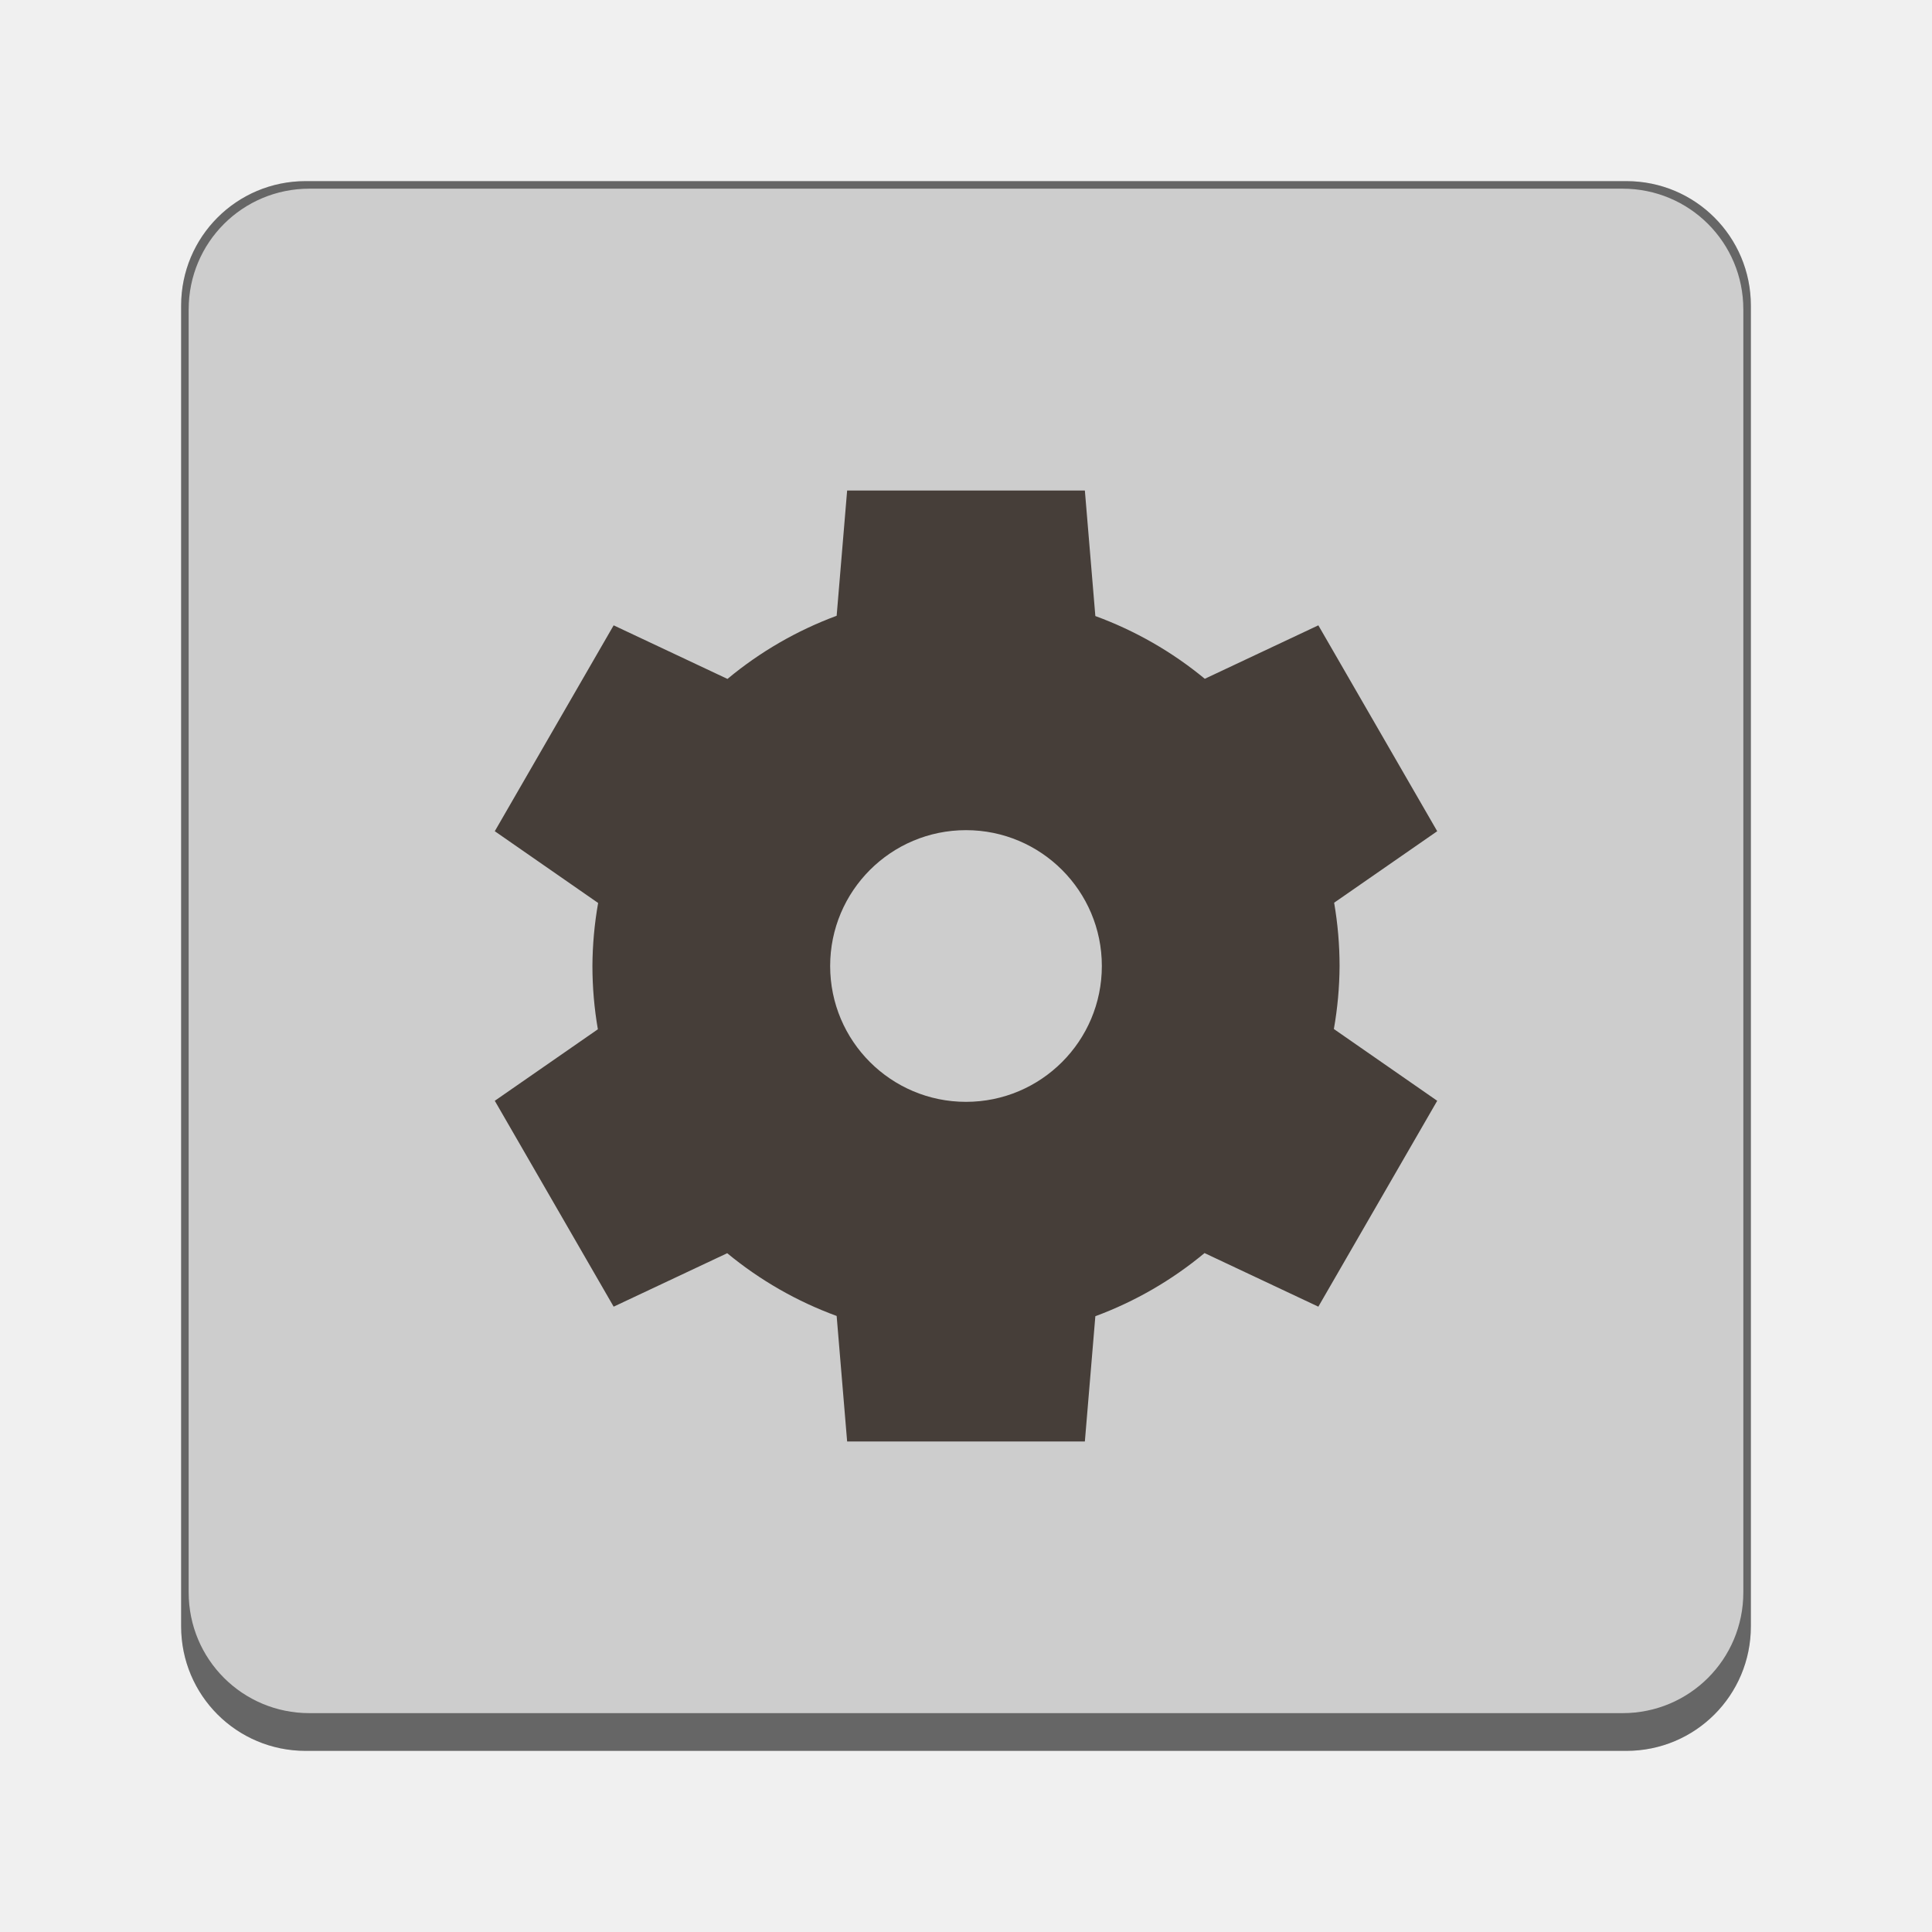
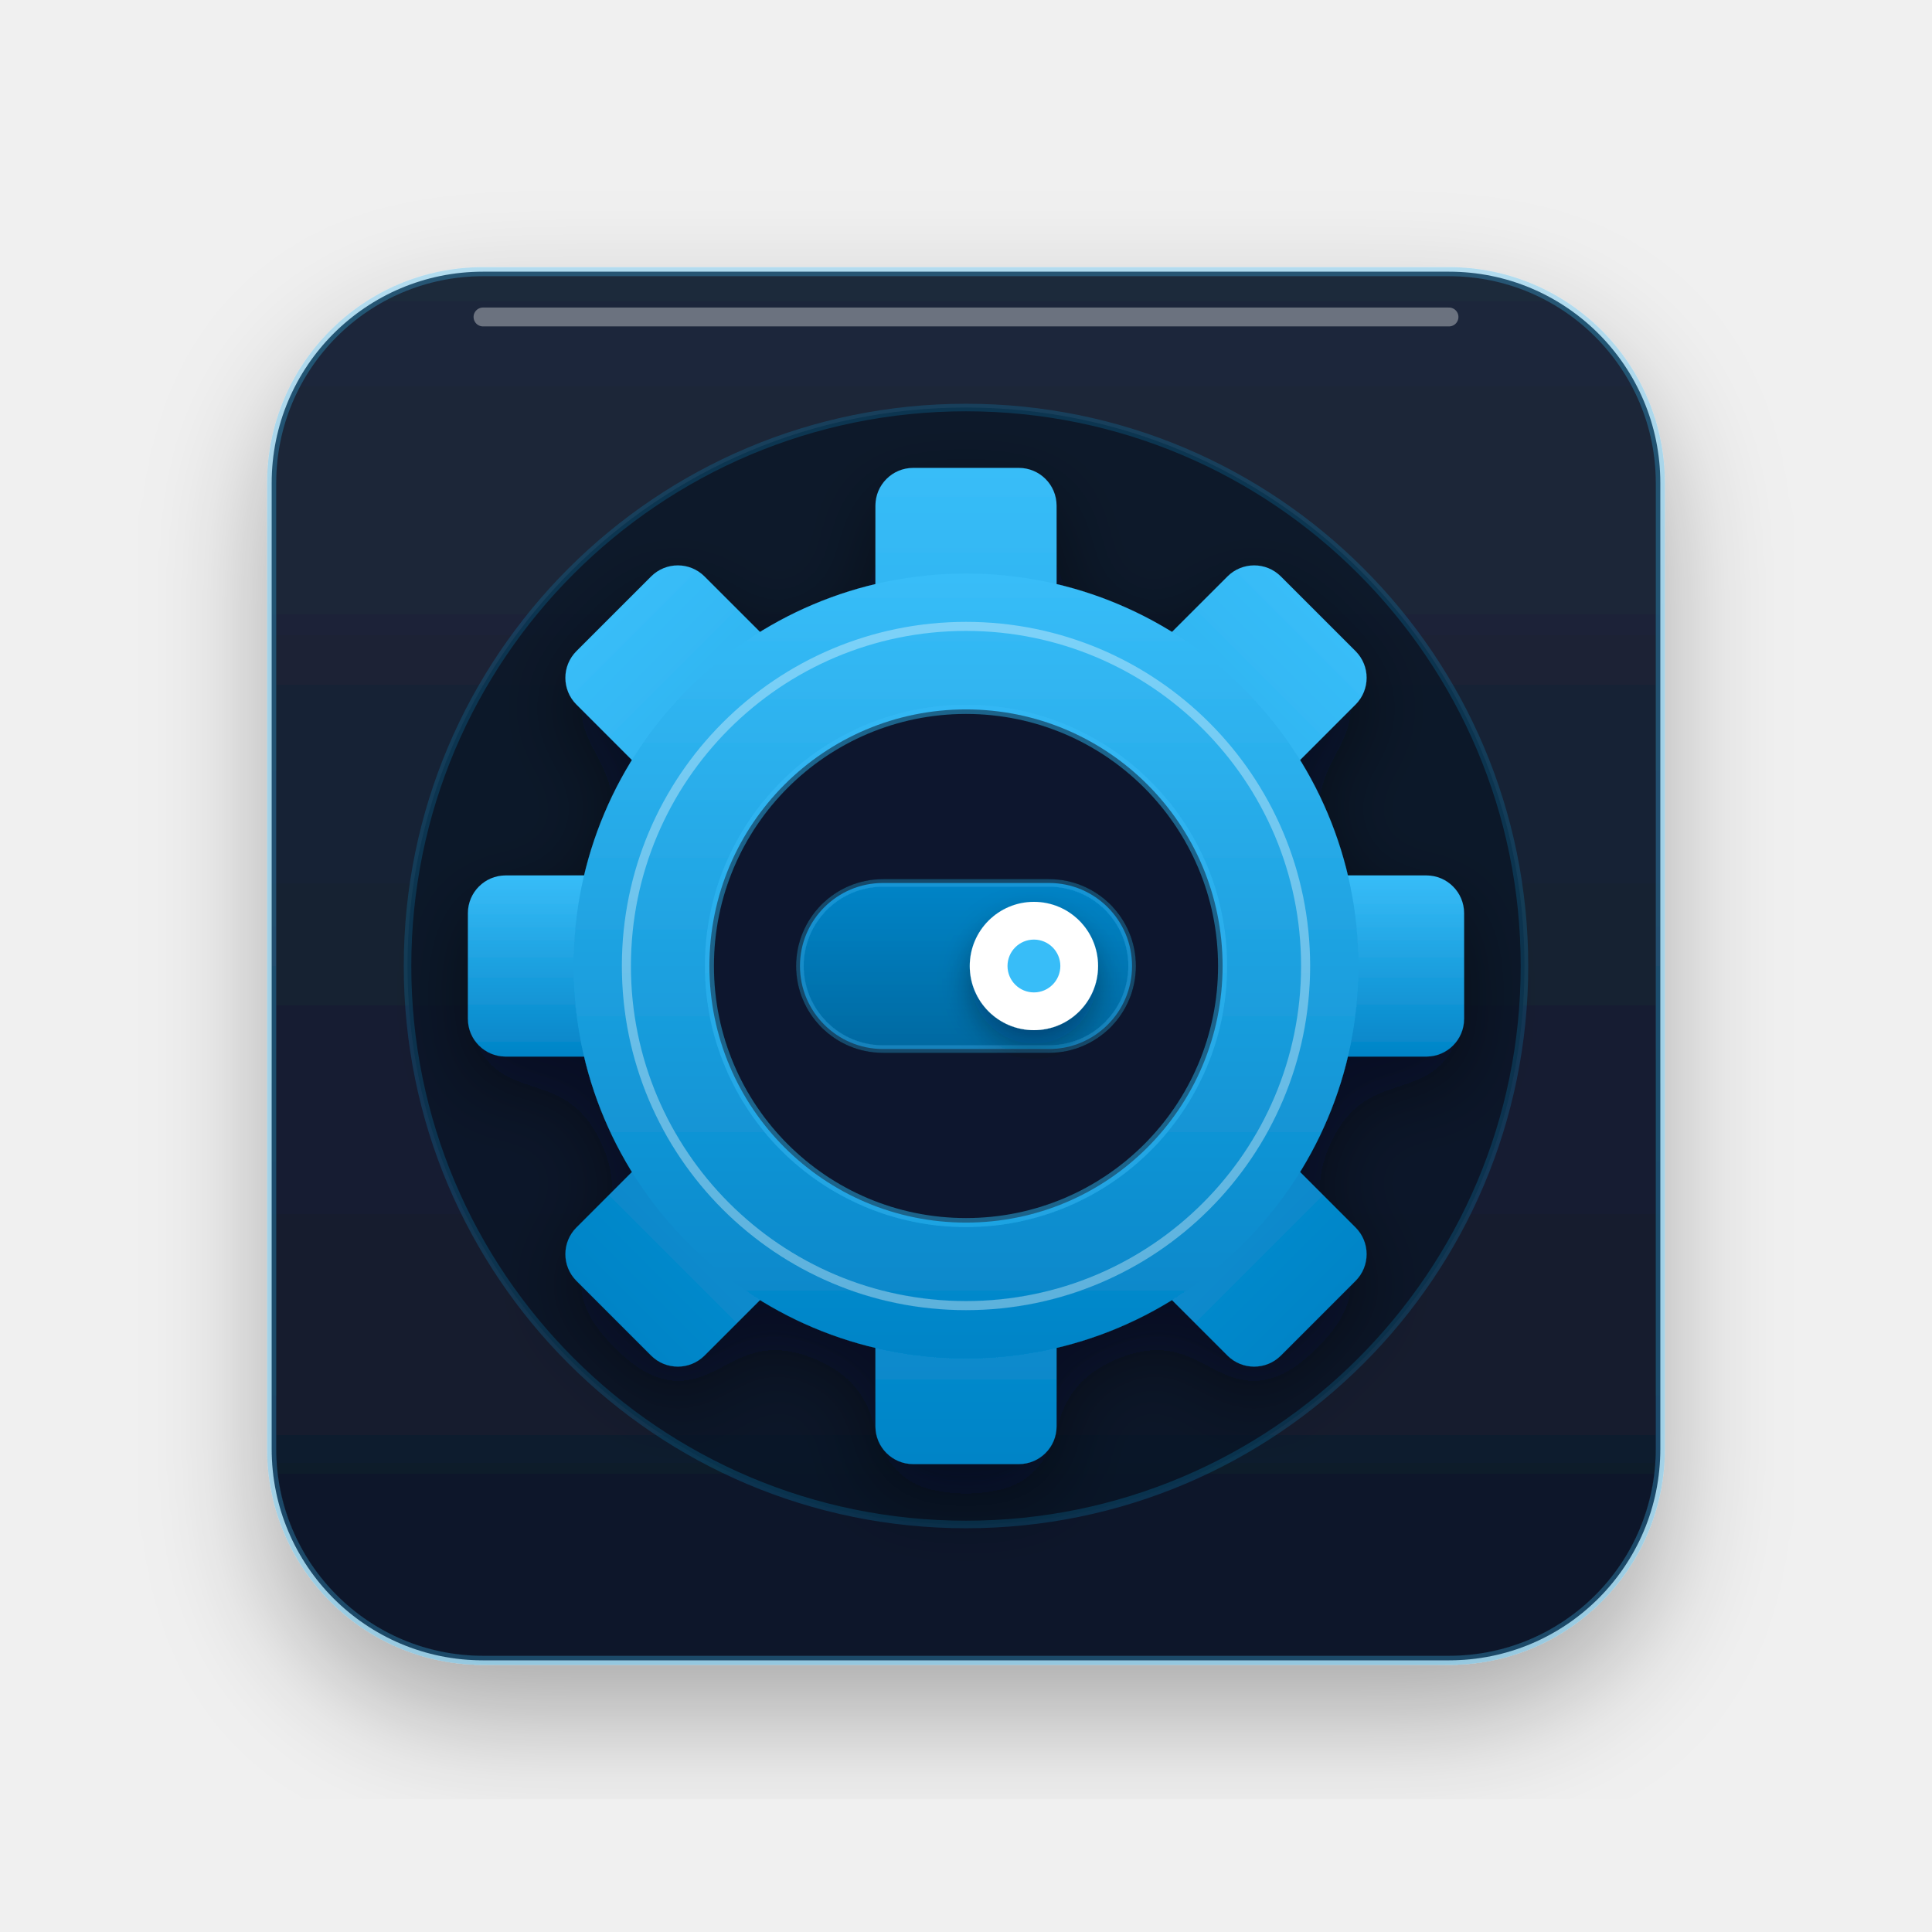
- <svg xmlns="http://www.w3.org/2000/svg" version="1.0" viewBox="0 0 256 256">
-   <g transform="translate(-464 -28)">
-     <rect x="488" y="52" width="208" height="208" ry="16.5" fill="#cdcdcd" />
-     <path d="M504.5 52c-9.141 0-16.5 7.359-16.5 16.5v175c0 9.141 7.359 16.5 16.5 16.5h175c9.141 0 16.5-7.359 16.5-16.5v-175c0-9.141-7.359-16.5-16.5-16.5zm.5 1h174c8.864 0 16 7.136 16 16v170c0 8.864-7.136 16-16 16H505c-8.864 0-16-7.136-16-16V69c0-8.864 7.136-16 16-16z" fill-opacity=".502" />
-     <path d="m576.25 93-1.389 16.594a49.5 49.5 0 0 0-14.467 8.367l-15.082-7.101-15.75 27.28 13.693 9.51a49.5 49.5 0 0 0-.756 8.35 49.5 49.5 0 0 0 .721 8.385l-13.658 9.475 15.75 27.28 15.047-7.083a49.5 49.5 0 0 0 14.502 8.314l1.389 16.63h31.5l1.389-16.595a49.5 49.5 0 0 0 14.467-8.367l15.082 7.101 15.75-27.28-13.693-9.51a49.5 49.5 0 0 0 .756-8.35 49.5 49.5 0 0 0-.721-8.385l13.658-9.474-15.75-27.281-15.047 7.083a49.5 49.5 0 0 0-14.502-8.314L607.75 93zM592 138a18 18 0 0 1 18 18 18 18 0 0 1-18 18 18 18 0 0 1-18-18 18 18 0 0 1 18-18z" fill="#463e39" />
+ <svg xmlns="http://www.w3.org/2000/svg" viewBox="0 0 256 256" width="256" height="256">
+   <defs>
+     <linearGradient id="chassis-grad" x1="0%" y1="0%" x2="0%" y2="100%">
+       <stop offset="0%" stop-color="#1e293b" />
+       <stop offset="100%" stop-color="#0f172a" />
+     </linearGradient>
+     <linearGradient id="gear-grad" x1="0%" y1="0%" x2="0%" y2="100%">
+       <stop offset="0%" stop-color="#38bdf8" />
+       <stop offset="100%" stop-color="#0284c7" />
+     </linearGradient>
+     <linearGradient id="toggle-track" x1="0%" y1="0%" x2="0%" y2="100%">
+       <stop offset="0%" stop-color="#0284c7" />
+       <stop offset="100%" stop-color="#0369a1" />
+     </linearGradient>
+     <filter id="shadow" x="-10%" y="-10%" width="120%" height="120%">
+       <feDropShadow dx="0" dy="7" stdDeviation="8" flood-opacity="0.3" />
+     </filter>
+     <filter id="gear-shadow" x="-20%" y="-20%" width="140%" height="140%">
+       <feDropShadow dx="0" dy="4" stdDeviation="5" flood-color="#020617" flood-opacity="0.45" />
+     </filter>
+     <filter id="knob-shadow" x="-30%" y="-30%" width="160%" height="160%">
+       <feDropShadow dx="0" dy="2" stdDeviation="2" flood-color="#020617" flood-opacity="0.35" />
+     </filter>
+   </defs>
+   <rect x="36" y="36" width="184" height="184" rx="28" ry="28" fill="url(#chassis-grad)" stroke="#38bdf8" stroke-width="1.2" stroke-opacity="0.3" filter="url(#shadow)" />
+   <path d="M 64 42 L 192 42" stroke="#ffffff" stroke-width="2.5" stroke-linecap="round" opacity="0.35" />
+   <circle cx="128" cy="128" r="74" fill="#081426" opacity="0.75" />
+   <circle cx="128" cy="128" r="74" stroke="#0ea5e9" stroke-width="1" stroke-opacity="0.2" fill="none" />
+   <g transform="translate(128, 128)" filter="url(#gear-shadow)">
+     <g fill="url(#gear-grad)">
+       <rect x="-12" y="-66" width="24" height="132" rx="5" />
+       <rect x="-66" y="-12" width="132" height="24" rx="5" />
+       <rect x="-12" y="-66" width="24" height="132" rx="5" transform="rotate(45)" />
+       <rect x="-12" y="-66" width="24" height="132" rx="5" transform="rotate(-45)" />
+       <circle r="52" />
+     </g>
+     <circle r="45" stroke="#ffffff" stroke-width="1.2" fill="none" opacity="0.35" />
+     <circle r="34" fill="#0a192f" />
+     <circle r="34" stroke="#38bdf8" stroke-width="1.2" fill="none" opacity="0.45" />
+     <rect x="-22" y="-11" width="44" height="22" rx="11" fill="url(#toggle-track)" />
+     <rect x="-22" y="-11" width="44" height="22" rx="11" stroke="#38bdf8" stroke-width="1" fill="none" opacity="0.3" />
+     <circle cx="9" cy="0" r="8.5" fill="#ffffff" filter="url(#knob-shadow)" />
+     <circle cx="9" cy="0" r="3.5" fill="#38bdf8" />
  </g>
</svg>
